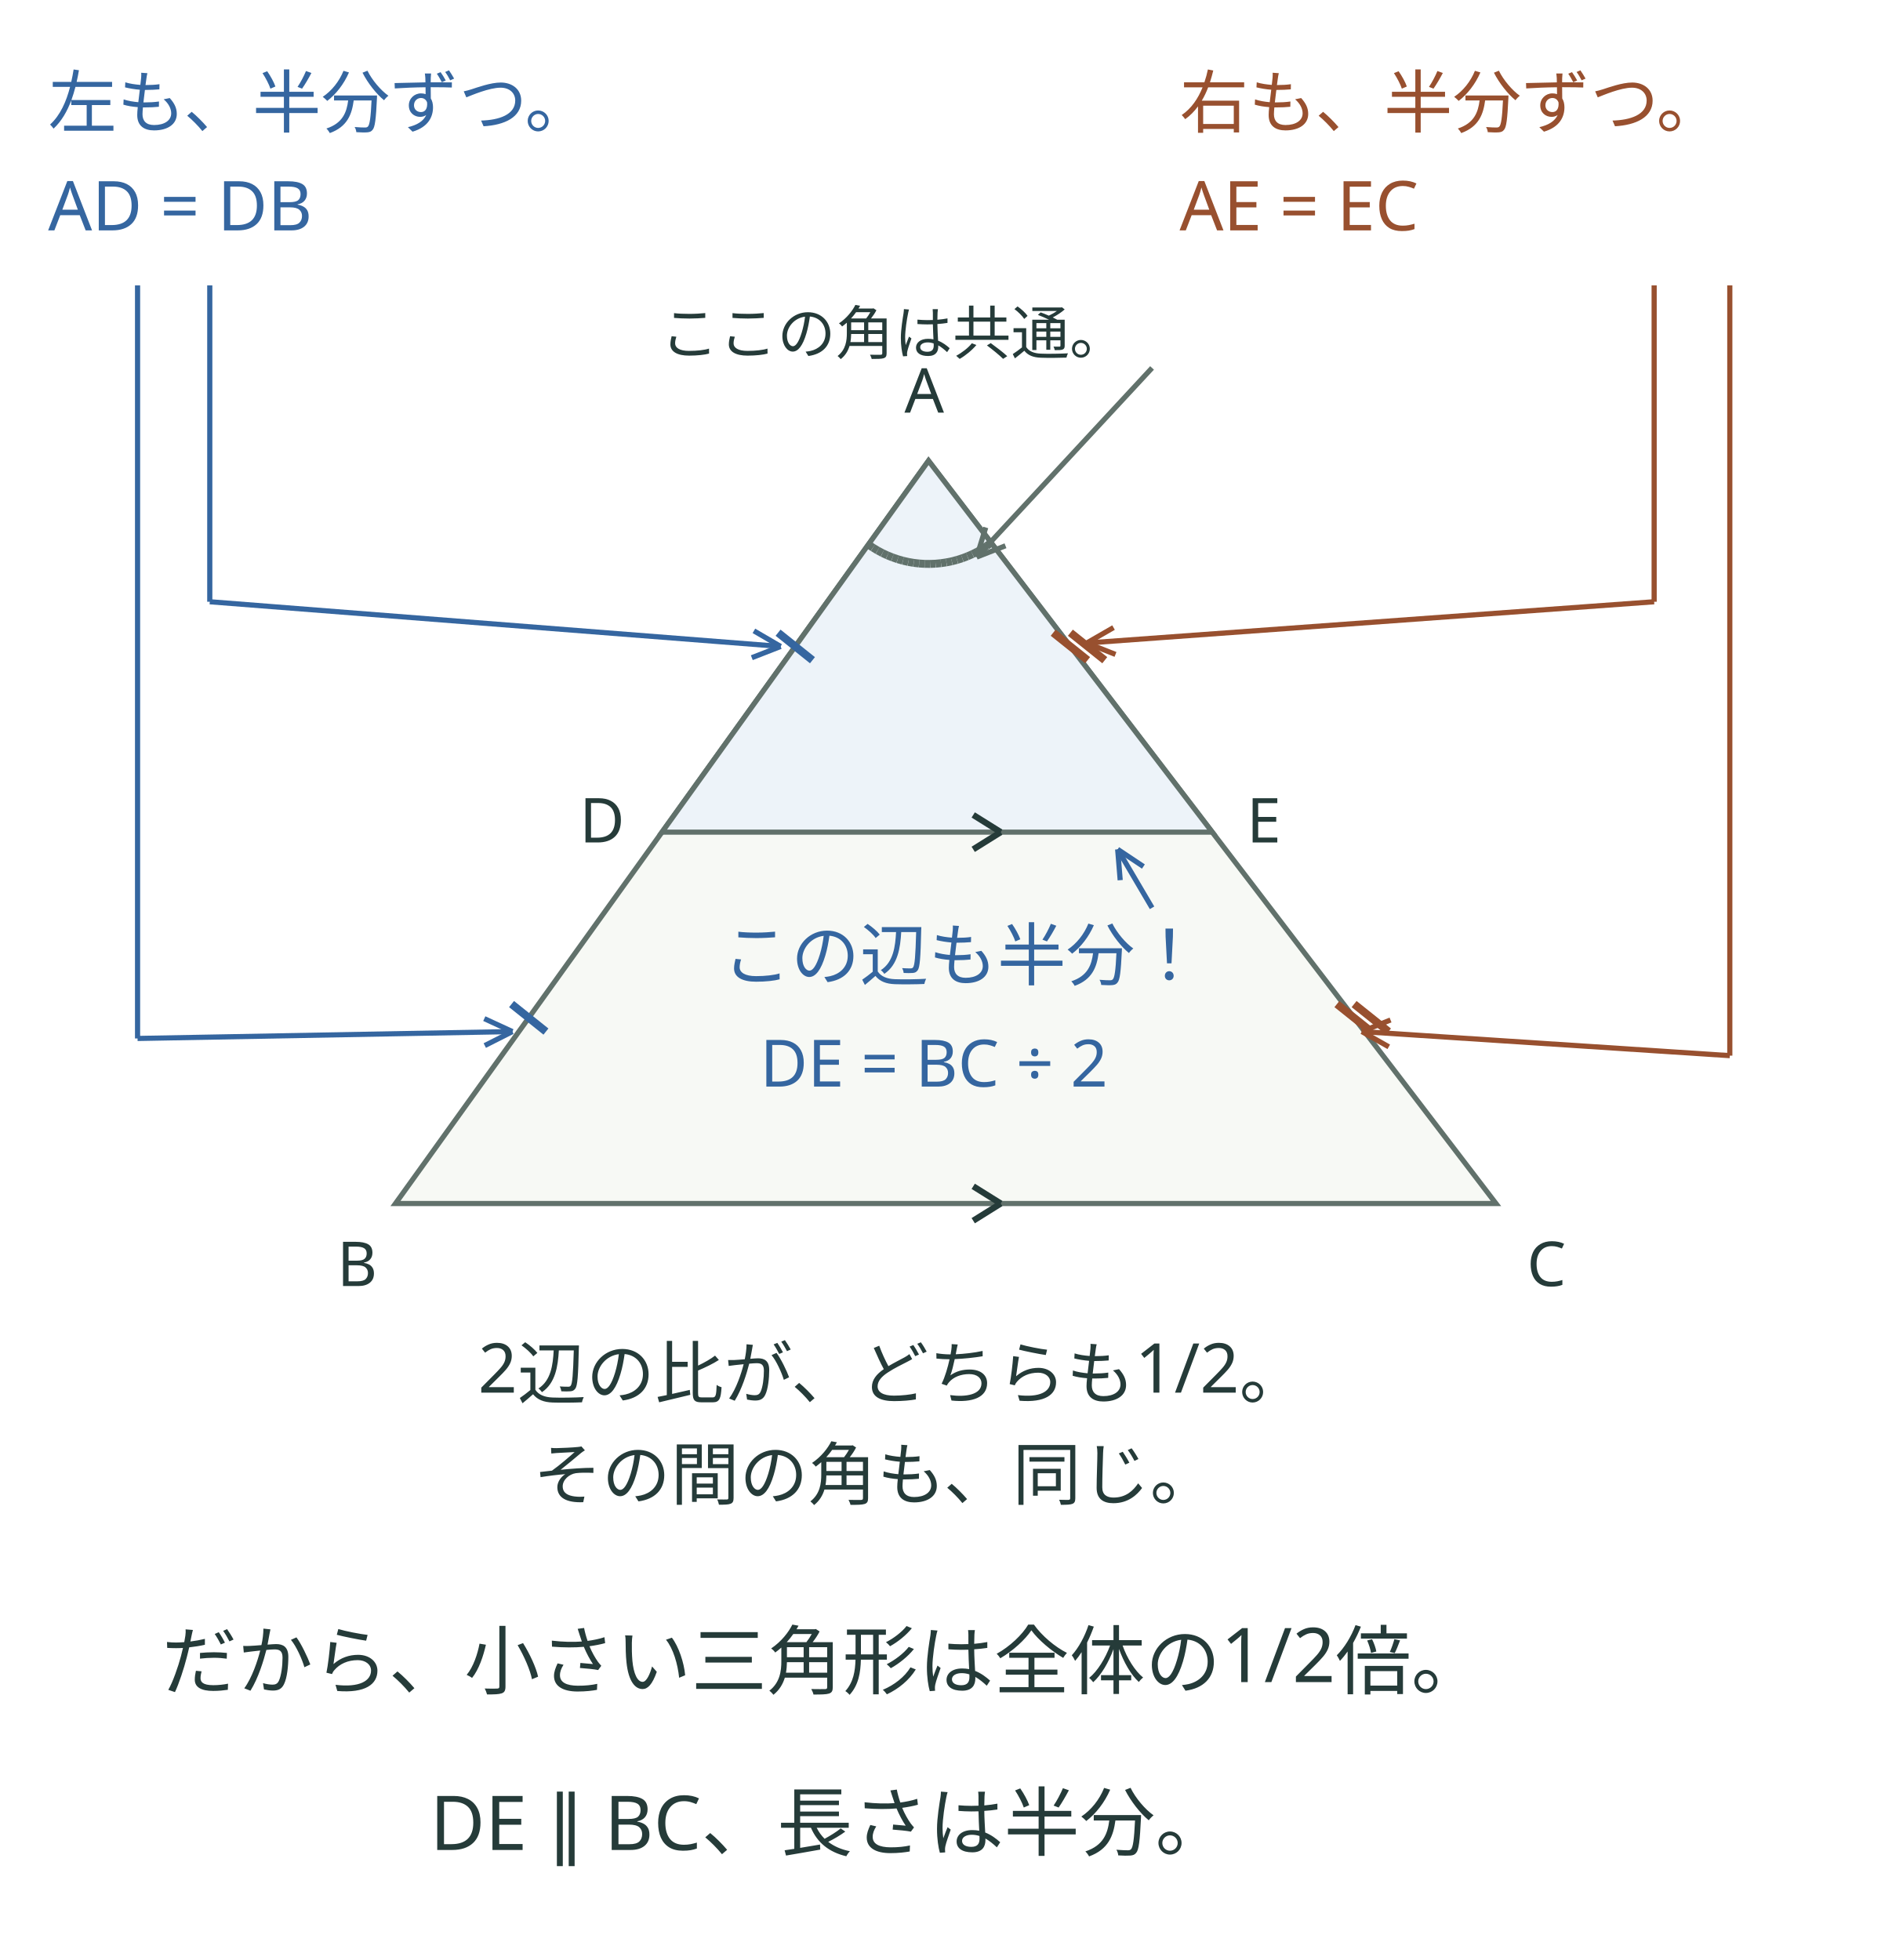
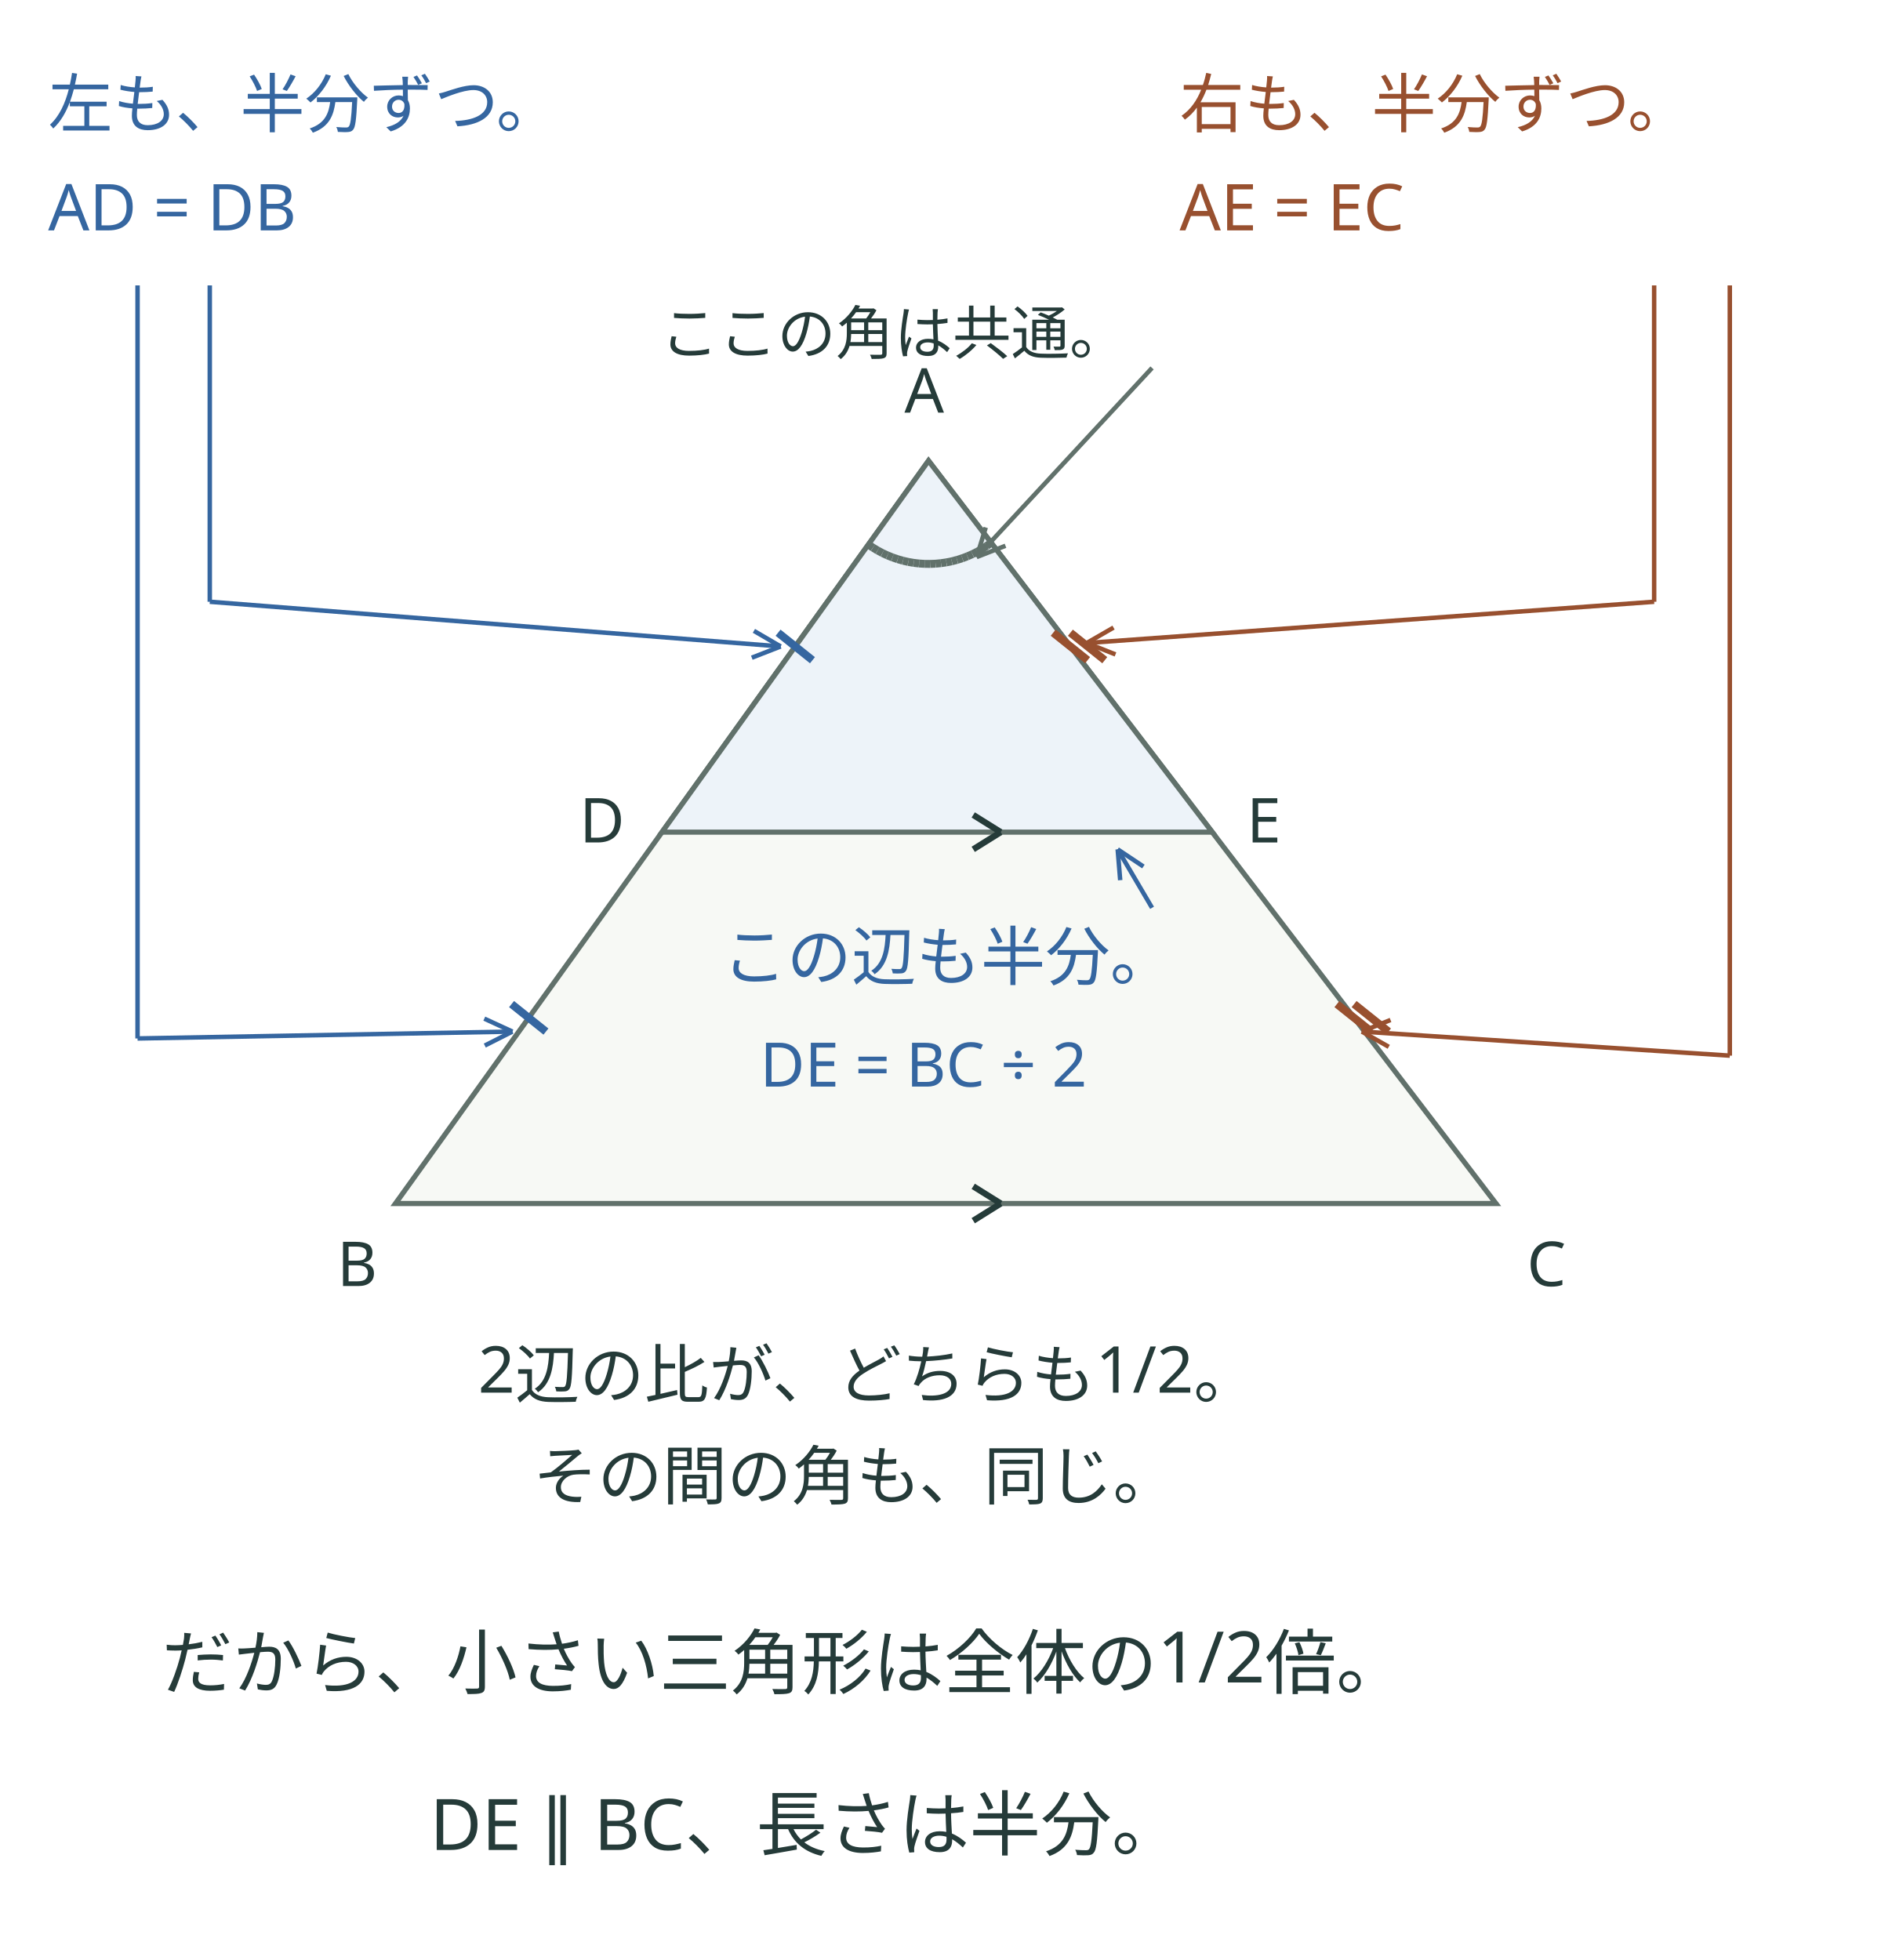
<svg xmlns="http://www.w3.org/2000/svg" style="background:white" class="concept-svg" viewBox="0 0 550 570" role="img" aria-label="半分の位置を結ぶと、辺も半分。DとEが、それぞれABとACの中点。">
  <polygon points="270,134 115,350 435,350" fill="#f7f9f5" stroke="#61716b" stroke-width="1.5" />
  <polygon points="270,134 192.5,242.0 352.5,242.0" fill="#edf3f9" stroke="#61716b" stroke-width="1.5" />
  <text x="263" y="120" fill="#253b39" font-size="18" font-family="sans-serif">A</text>
  <text x="98" y="374" fill="#253b39" font-size="18" font-family="sans-serif">B</text>
  <text x="444" y="374" fill="#253b39" font-size="18" font-family="sans-serif">C</text>
  <text x="168.5" y="245.0" fill="#253b39" font-size="18" font-family="sans-serif">D</text>
  <text x="362.5" y="245.0" fill="#253b39" font-size="18" font-family="sans-serif">E</text>
  <line x1="226.25" y1="184.0" x2="236.25" y2="192.0" stroke="#3566a0" stroke-width="2.3" stroke-dasharray="" />
  <line x1="148.75" y1="292.0" x2="158.75" y2="300.0" stroke="#3566a0" stroke-width="2.3" stroke-dasharray="" />
  <line x1="306.25" y1="184.0" x2="316.25" y2="192.0" stroke="#98502f" stroke-width="2.3" stroke-dasharray="" />
  <line x1="311.25" y1="184.0" x2="321.25" y2="192.0" stroke="#98502f" stroke-width="2.3" stroke-dasharray="" />
  <line x1="388.75" y1="292.0" x2="398.75" y2="300.0" stroke="#98502f" stroke-width="2.3" stroke-dasharray="" />
  <line x1="393.75" y1="292.0" x2="403.75" y2="300.0" stroke="#98502f" stroke-width="2.3" stroke-dasharray="" />
  <line x1="252.51" y1="158.374" x2="253.828" y2="159.268" stroke="#61716b" stroke-width="2.3" stroke-dasharray="" />
  <line x1="253.828" y1="159.268" x2="255.192" y2="160.091" stroke="#61716b" stroke-width="2.3" stroke-dasharray="" />
  <line x1="255.192" y1="160.091" x2="256.599" y2="160.84" stroke="#61716b" stroke-width="2.3" stroke-dasharray="" />
  <line x1="256.599" y1="160.84" x2="258.042" y2="161.514" stroke="#61716b" stroke-width="2.3" stroke-dasharray="" />
  <line x1="258.042" y1="161.514" x2="259.52" y2="162.11" stroke="#61716b" stroke-width="2.3" stroke-dasharray="" />
  <line x1="259.52" y1="162.11" x2="261.027" y2="162.627" stroke="#61716b" stroke-width="2.3" stroke-dasharray="" />
  <line x1="261.027" y1="162.627" x2="262.56" y2="163.063" stroke="#61716b" stroke-width="2.3" stroke-dasharray="" />
  <line x1="262.56" y1="163.063" x2="264.113" y2="163.417" stroke="#61716b" stroke-width="2.3" stroke-dasharray="" />
  <line x1="264.113" y1="163.417" x2="265.683" y2="163.688" stroke="#61716b" stroke-width="2.3" stroke-dasharray="" />
  <line x1="265.683" y1="163.688" x2="267.265" y2="163.875" stroke="#61716b" stroke-width="2.3" stroke-dasharray="" />
  <line x1="267.265" y1="163.875" x2="268.855" y2="163.978" stroke="#61716b" stroke-width="2.3" stroke-dasharray="" />
  <line x1="268.855" y1="163.978" x2="270.448" y2="163.997" stroke="#61716b" stroke-width="2.3" stroke-dasharray="" />
  <line x1="270.448" y1="163.997" x2="272.04" y2="163.931" stroke="#61716b" stroke-width="2.3" stroke-dasharray="" />
  <line x1="272.04" y1="163.931" x2="273.626" y2="163.78" stroke="#61716b" stroke-width="2.3" stroke-dasharray="" />
  <line x1="273.626" y1="163.78" x2="275.202" y2="163.545" stroke="#61716b" stroke-width="2.3" stroke-dasharray="" />
  <line x1="275.202" y1="163.545" x2="276.764" y2="163.228" stroke="#61716b" stroke-width="2.3" stroke-dasharray="" />
  <line x1="276.764" y1="163.228" x2="278.306" y2="162.827" stroke="#61716b" stroke-width="2.3" stroke-dasharray="" />
  <line x1="278.306" y1="162.827" x2="279.825" y2="162.346" stroke="#61716b" stroke-width="2.3" stroke-dasharray="" />
  <line x1="279.825" y1="162.346" x2="281.316" y2="161.784" stroke="#61716b" stroke-width="2.3" stroke-dasharray="" />
  <line x1="281.316" y1="161.784" x2="282.775" y2="161.144" stroke="#61716b" stroke-width="2.3" stroke-dasharray="" />
  <line x1="282.775" y1="161.144" x2="284.198" y2="160.428" stroke="#61716b" stroke-width="2.3" stroke-dasharray="" />
  <line x1="284.198" y1="160.428" x2="285.581" y2="159.637" stroke="#61716b" stroke-width="2.3" stroke-dasharray="" />
  <line x1="285.581" y1="159.637" x2="286.92" y2="158.773" stroke="#61716b" stroke-width="2.3" stroke-dasharray="" />
  <line x1="286.92" y1="158.773" x2="288.211" y2="157.84" stroke="#61716b" stroke-width="2.3" stroke-dasharray="" />
-   <text x="14" y="37" fill="#3566a0" font-size="20" font-family="sans-serif">左も、半分ずつ。</text>
-   <text x="14" y="67" fill="#3566a0" font-size="20" font-family="sans-serif">AD = DB</text>
-   <line x1="61" y1="83" x2="61" y2="175" stroke="#3566a0" stroke-width="1.5" stroke-dasharray="" />
-   <line x1="61" y1="175" x2="227" y2="188" stroke="#3566a0" stroke-width="1.5" stroke-dasharray="" />
-   <line x1="227" y1="188" x2="218.615" y2="191.27" stroke="#3566a0" stroke-width="1.5" stroke-dasharray="" />
-   <line x1="227" y1="188" x2="219.226" y2="183.465" stroke="#3566a0" stroke-width="1.5" stroke-dasharray="" />
-   <line x1="40" y1="83" x2="40" y2="302" stroke="#3566a0" stroke-width="1.5" stroke-dasharray="" />
-   <line x1="40" y1="302" x2="149" y2="300" stroke="#3566a0" stroke-width="1.5" stroke-dasharray="" />
-   <line x1="149" y1="300" x2="140.969" y2="304.063" stroke="#3566a0" stroke-width="1.5" stroke-dasharray="" />
-   <line x1="149" y1="300" x2="140.826" y2="296.235" stroke="#3566a0" stroke-width="1.5" stroke-dasharray="" />
-   <text x="343" y="37" fill="#98502f" font-size="20" font-family="sans-serif">右も、半分ずつ。</text>
-   <text x="343" y="67" fill="#98502f" font-size="20" font-family="sans-serif">AE = EC</text>
-   <line x1="481" y1="83" x2="481" y2="175" stroke="#98502f" stroke-width="1.5" stroke-dasharray="" />
-   <line x1="481" y1="175" x2="316" y2="187" stroke="#98502f" stroke-width="1.5" stroke-dasharray="" />
-   <line x1="316" y1="187" x2="323.799" y2="182.508" stroke="#98502f" stroke-width="1.5" stroke-dasharray="" />
-   <line x1="316" y1="187" x2="324.367" y2="190.317" stroke="#98502f" stroke-width="1.5" stroke-dasharray="" />
-   <line x1="503" y1="83" x2="503" y2="307" stroke="#98502f" stroke-width="1.5" stroke-dasharray="" />
-   <line x1="503" y1="307" x2="396" y2="300" stroke="#98502f" stroke-width="1.5" stroke-dasharray="" />
-   <line x1="396" y1="300" x2="404.342" y2="296.623" stroke="#98502f" stroke-width="1.5" stroke-dasharray="" />
-   <line x1="396" y1="300" x2="403.831" y2="304.435" stroke="#98502f" stroke-width="1.5" stroke-dasharray="" />
+   <text x="14" y="37" fill="#3566a0" font-size="18.8" font-family="sans-serif">左も、半分ずつ。</text>
+   <text x="14" y="67" fill="#3566a0" font-size="18.8" font-family="sans-serif">AD = DB</text>
+   <line x1="61" y1="83" x2="61" y2="175" stroke="#3566a0" stroke-width="1.3" stroke-dasharray="" />
+   <line x1="61" y1="175" x2="227" y2="188" stroke="#3566a0" stroke-width="1.3" stroke-dasharray="" />
+   <line x1="227" y1="188" x2="218.615" y2="191.27" stroke="#3566a0" stroke-width="1.3" stroke-dasharray="" />
+   <line x1="227" y1="188" x2="219.226" y2="183.465" stroke="#3566a0" stroke-width="1.3" stroke-dasharray="" />
+   <line x1="40" y1="83" x2="40" y2="302" stroke="#3566a0" stroke-width="1.3" stroke-dasharray="" />
+   <line x1="40" y1="302" x2="149" y2="300" stroke="#3566a0" stroke-width="1.3" stroke-dasharray="" />
+   <line x1="149" y1="300" x2="140.969" y2="304.063" stroke="#3566a0" stroke-width="1.3" stroke-dasharray="" />
+   <line x1="149" y1="300" x2="140.826" y2="296.235" stroke="#3566a0" stroke-width="1.3" stroke-dasharray="" />
+   <text x="343" y="37" fill="#98502f" font-size="18.8" font-family="sans-serif">右も、半分ずつ。</text>
+   <text x="343" y="67" fill="#98502f" font-size="18.8" font-family="sans-serif">AE = EC</text>
+   <line x1="481" y1="83" x2="481" y2="175" stroke="#98502f" stroke-width="1.3" stroke-dasharray="" />
+   <line x1="481" y1="175" x2="316" y2="187" stroke="#98502f" stroke-width="1.3" stroke-dasharray="" />
+   <line x1="316" y1="187" x2="323.799" y2="182.508" stroke="#98502f" stroke-width="1.3" stroke-dasharray="" />
+   <line x1="316" y1="187" x2="324.367" y2="190.317" stroke="#98502f" stroke-width="1.3" stroke-dasharray="" />
+   <line x1="503" y1="83" x2="503" y2="307" stroke="#98502f" stroke-width="1.3" stroke-dasharray="" />
+   <line x1="503" y1="307" x2="396" y2="300" stroke="#98502f" stroke-width="1.3" stroke-dasharray="" />
+   <line x1="396" y1="300" x2="404.342" y2="296.623" stroke="#98502f" stroke-width="1.3" stroke-dasharray="" />
+   <line x1="396" y1="300" x2="403.831" y2="304.435" stroke="#98502f" stroke-width="1.3" stroke-dasharray="" />
  <text x="192" y="103" fill="#253b39" font-size="17" font-family="sans-serif">ここの角は共通。</text>
-   <line x1="335" y1="107" x2="284" y2="162" stroke="#61716b" stroke-width="1.5" stroke-dasharray="" />
-   <line x1="284" y1="162" x2="286.64" y2="153.396" stroke="#61716b" stroke-width="1.5" stroke-dasharray="" />
-   <line x1="284" y1="162" x2="292.381" y2="158.719" stroke="#61716b" stroke-width="1.5" stroke-dasharray="" />
-   <text x="210" y="285" fill="#3566a0" font-size="20" font-family="sans-serif">この辺も半分！</text>
-   <line x1="335" y1="264" x2="325" y2="247" stroke="#3566a0" stroke-width="1.5" stroke-dasharray="" />
-   <line x1="325" y1="247" x2="332.483" y2="252" stroke="#3566a0" stroke-width="1.5" stroke-dasharray="" />
-   <line x1="325" y1="247" x2="325.735" y2="255.97" stroke="#3566a0" stroke-width="1.5" stroke-dasharray="" />
-   <text x="221" y="316" fill="#3566a0" font-size="19" font-family="sans-serif">DE = BC ÷ 2</text>
+   <line x1="335" y1="107" x2="284" y2="162" stroke="#61716b" stroke-width="1.3" stroke-dasharray="" />
+   <line x1="284" y1="162" x2="286.64" y2="153.396" stroke="#61716b" stroke-width="1.3" stroke-dasharray="" />
+   <line x1="284" y1="162" x2="292.381" y2="158.719" stroke="#61716b" stroke-width="1.3" stroke-dasharray="" />
+   <text x="210" y="285" fill="#3566a0" font-size="18.8" font-family="sans-serif">この辺も半分。</text>
+   <line x1="335" y1="264" x2="325" y2="247" stroke="#3566a0" stroke-width="1.3" stroke-dasharray="" />
+   <line x1="325" y1="247" x2="332.483" y2="252" stroke="#3566a0" stroke-width="1.3" stroke-dasharray="" />
+   <line x1="325" y1="247" x2="325.735" y2="255.97" stroke="#3566a0" stroke-width="1.3" stroke-dasharray="" />
+   <text x="221" y="316" fill="#3566a0" font-size="17.86" font-family="sans-serif">DE = BC ÷ 2</text>
  <line x1="283" y1="237.0" x2="291" y2="242.0" stroke="#253b39" stroke-width="1.8" stroke-dasharray="" />
  <line x1="291" y1="242.0" x2="283" y2="247.0" stroke="#253b39" stroke-width="1.8" stroke-dasharray="" />
  <line x1="283" y1="345" x2="291" y2="350" stroke="#253b39" stroke-width="1.8" stroke-dasharray="" />
  <line x1="291" y1="350" x2="283" y2="355" stroke="#253b39" stroke-width="1.8" stroke-dasharray="" />
-   <text x="139" y="405" fill="#253b39" font-size="20" font-family="sans-serif">2辺の比が、どちらも1/2。</text>
-   <text x="155" y="436" fill="#253b39" font-size="20" font-family="sans-serif">その間の角も、同じ。</text>
-   <text x="47" y="491" fill="#253b39" font-size="22" font-family="sans-serif">だから、小さい三角形は全体の1/2倍。</text>
-   <text x="125" y="538" fill="#253b39" font-size="22" font-family="sans-serif">DE ∥ BC、長さは半分。</text>
+   <text x="139" y="405" fill="#253b39" font-size="18.8" font-family="sans-serif">2辺の比が、どちらも1/2。</text>
+   <text x="155" y="436" fill="#253b39" font-size="18.8" font-family="sans-serif">その間の角も、同じ。</text>
+   <text x="47" y="491" fill="#253b39" font-size="20.68" font-family="sans-serif">だから、小さい三角形は全体の1/2倍。</text>
+   <text x="125" y="538" fill="#253b39" font-size="20.68" font-family="sans-serif">DE ∥ BC、長さは半分。</text>
</svg>
